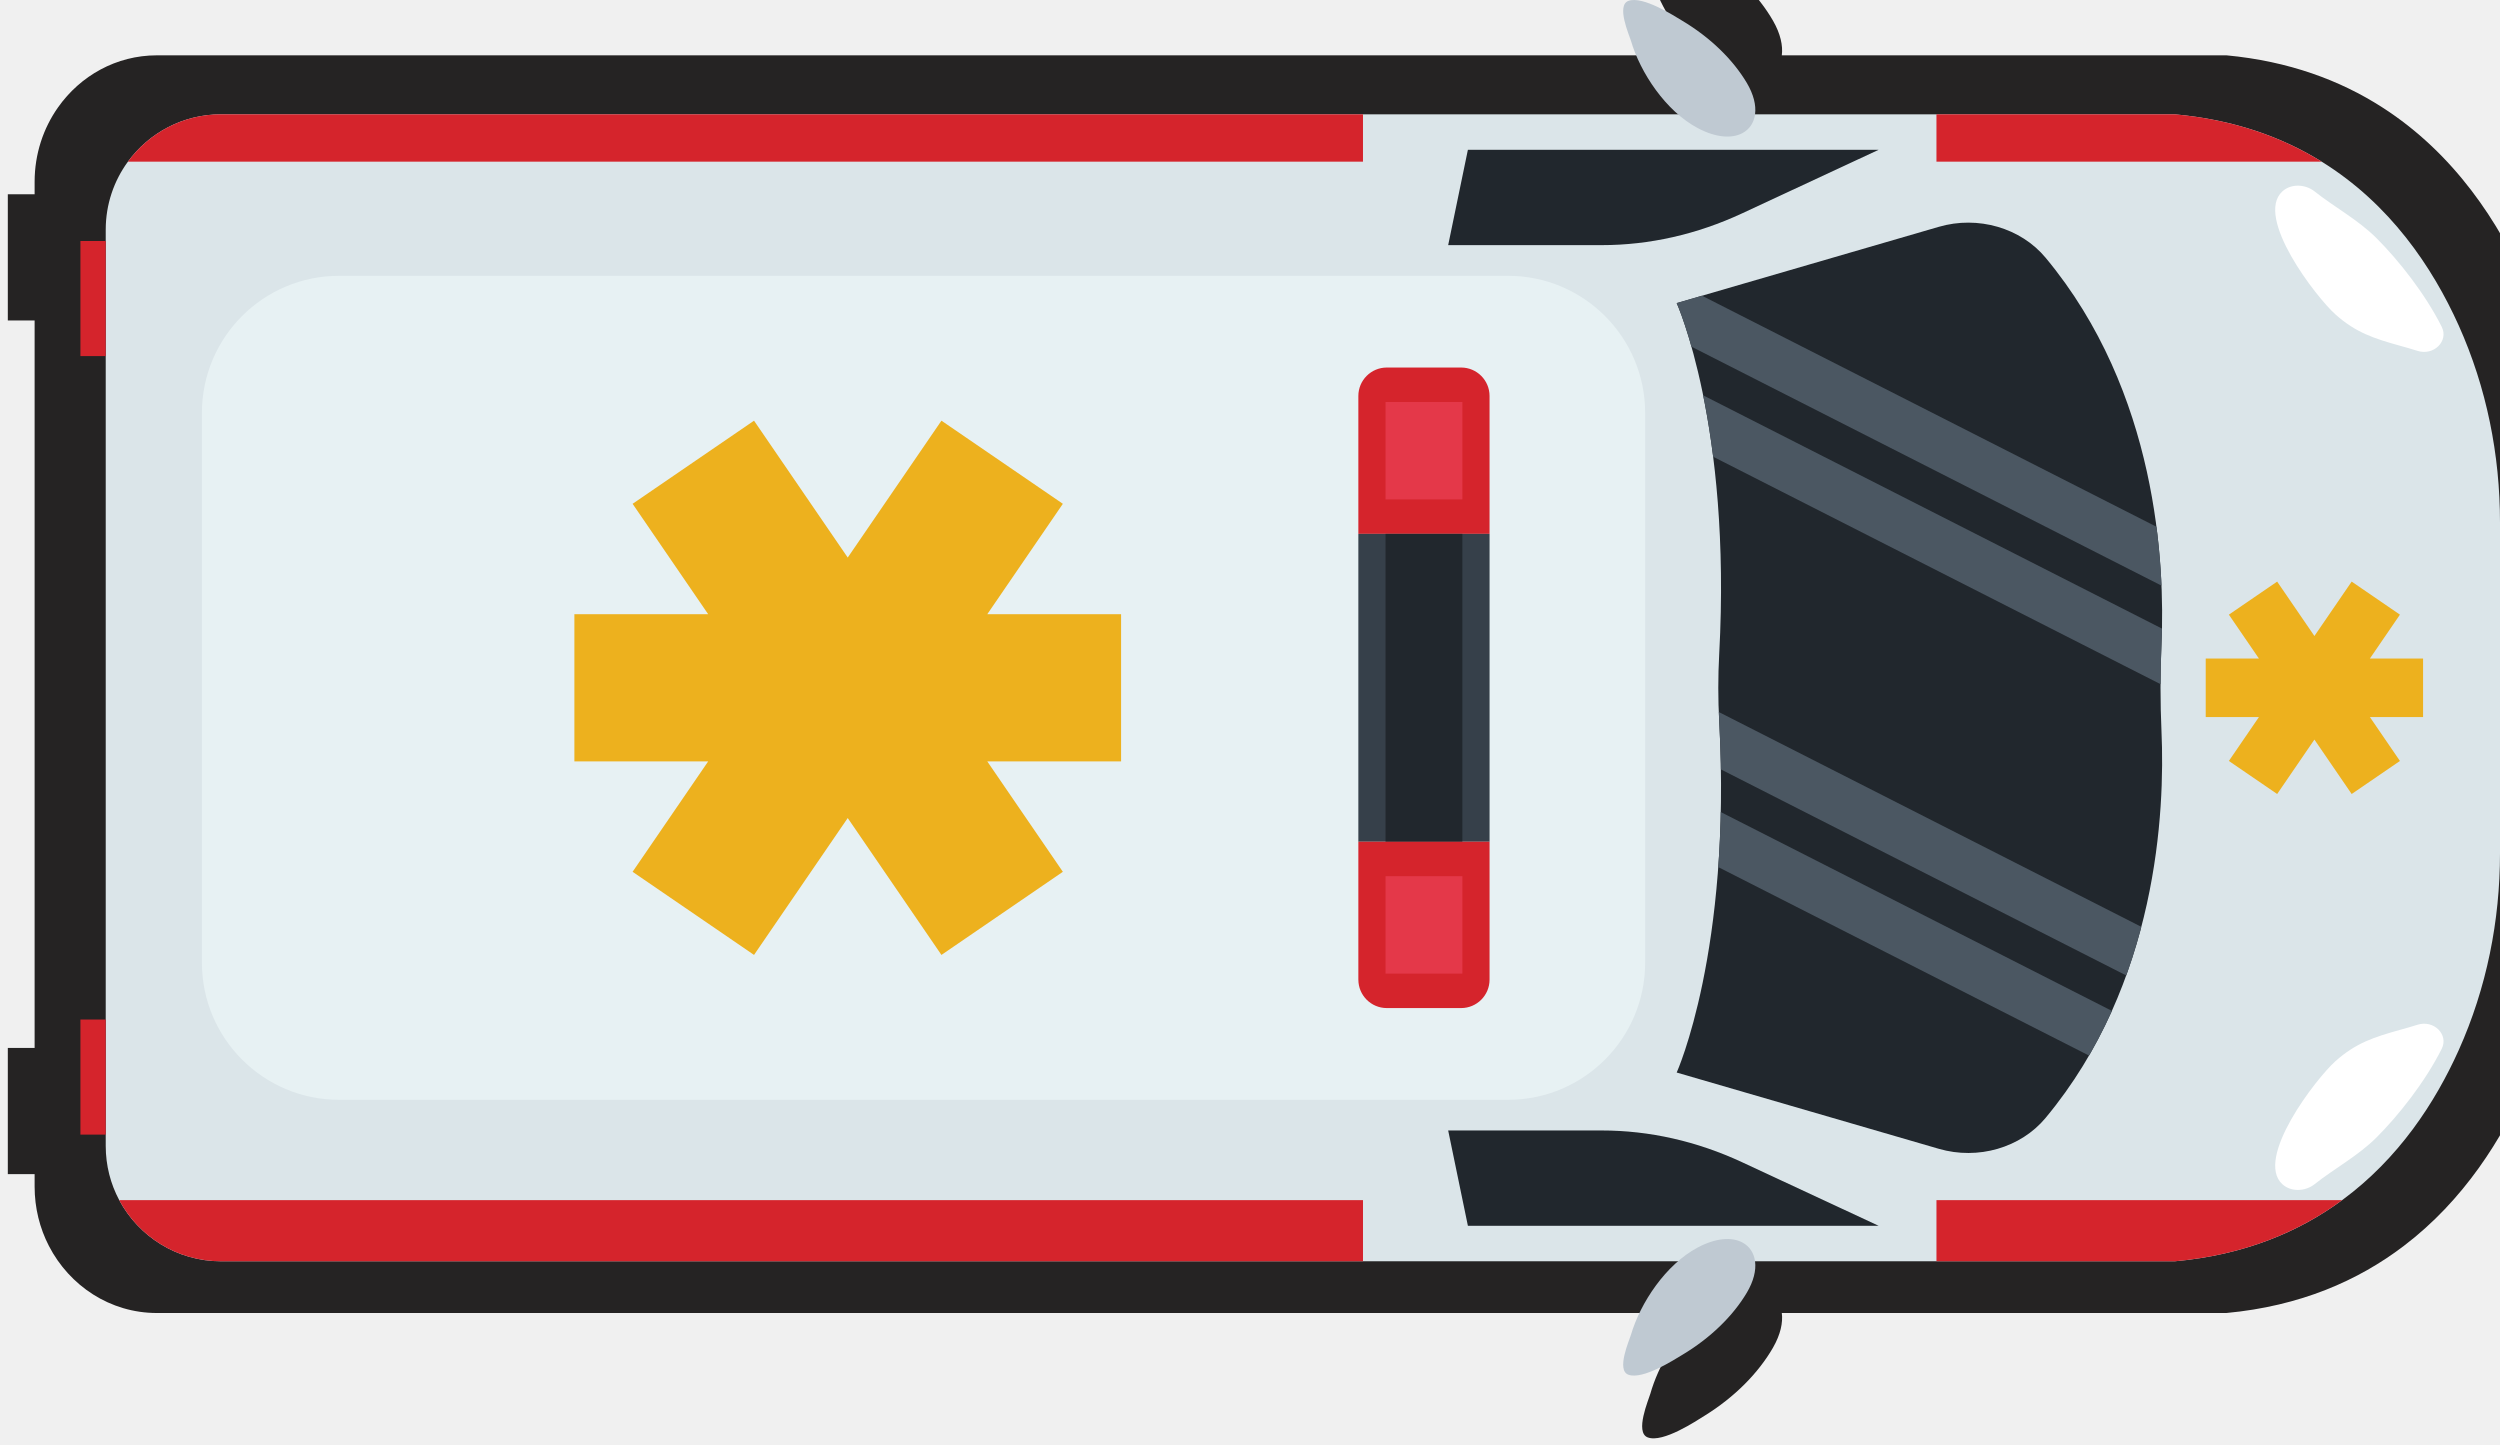
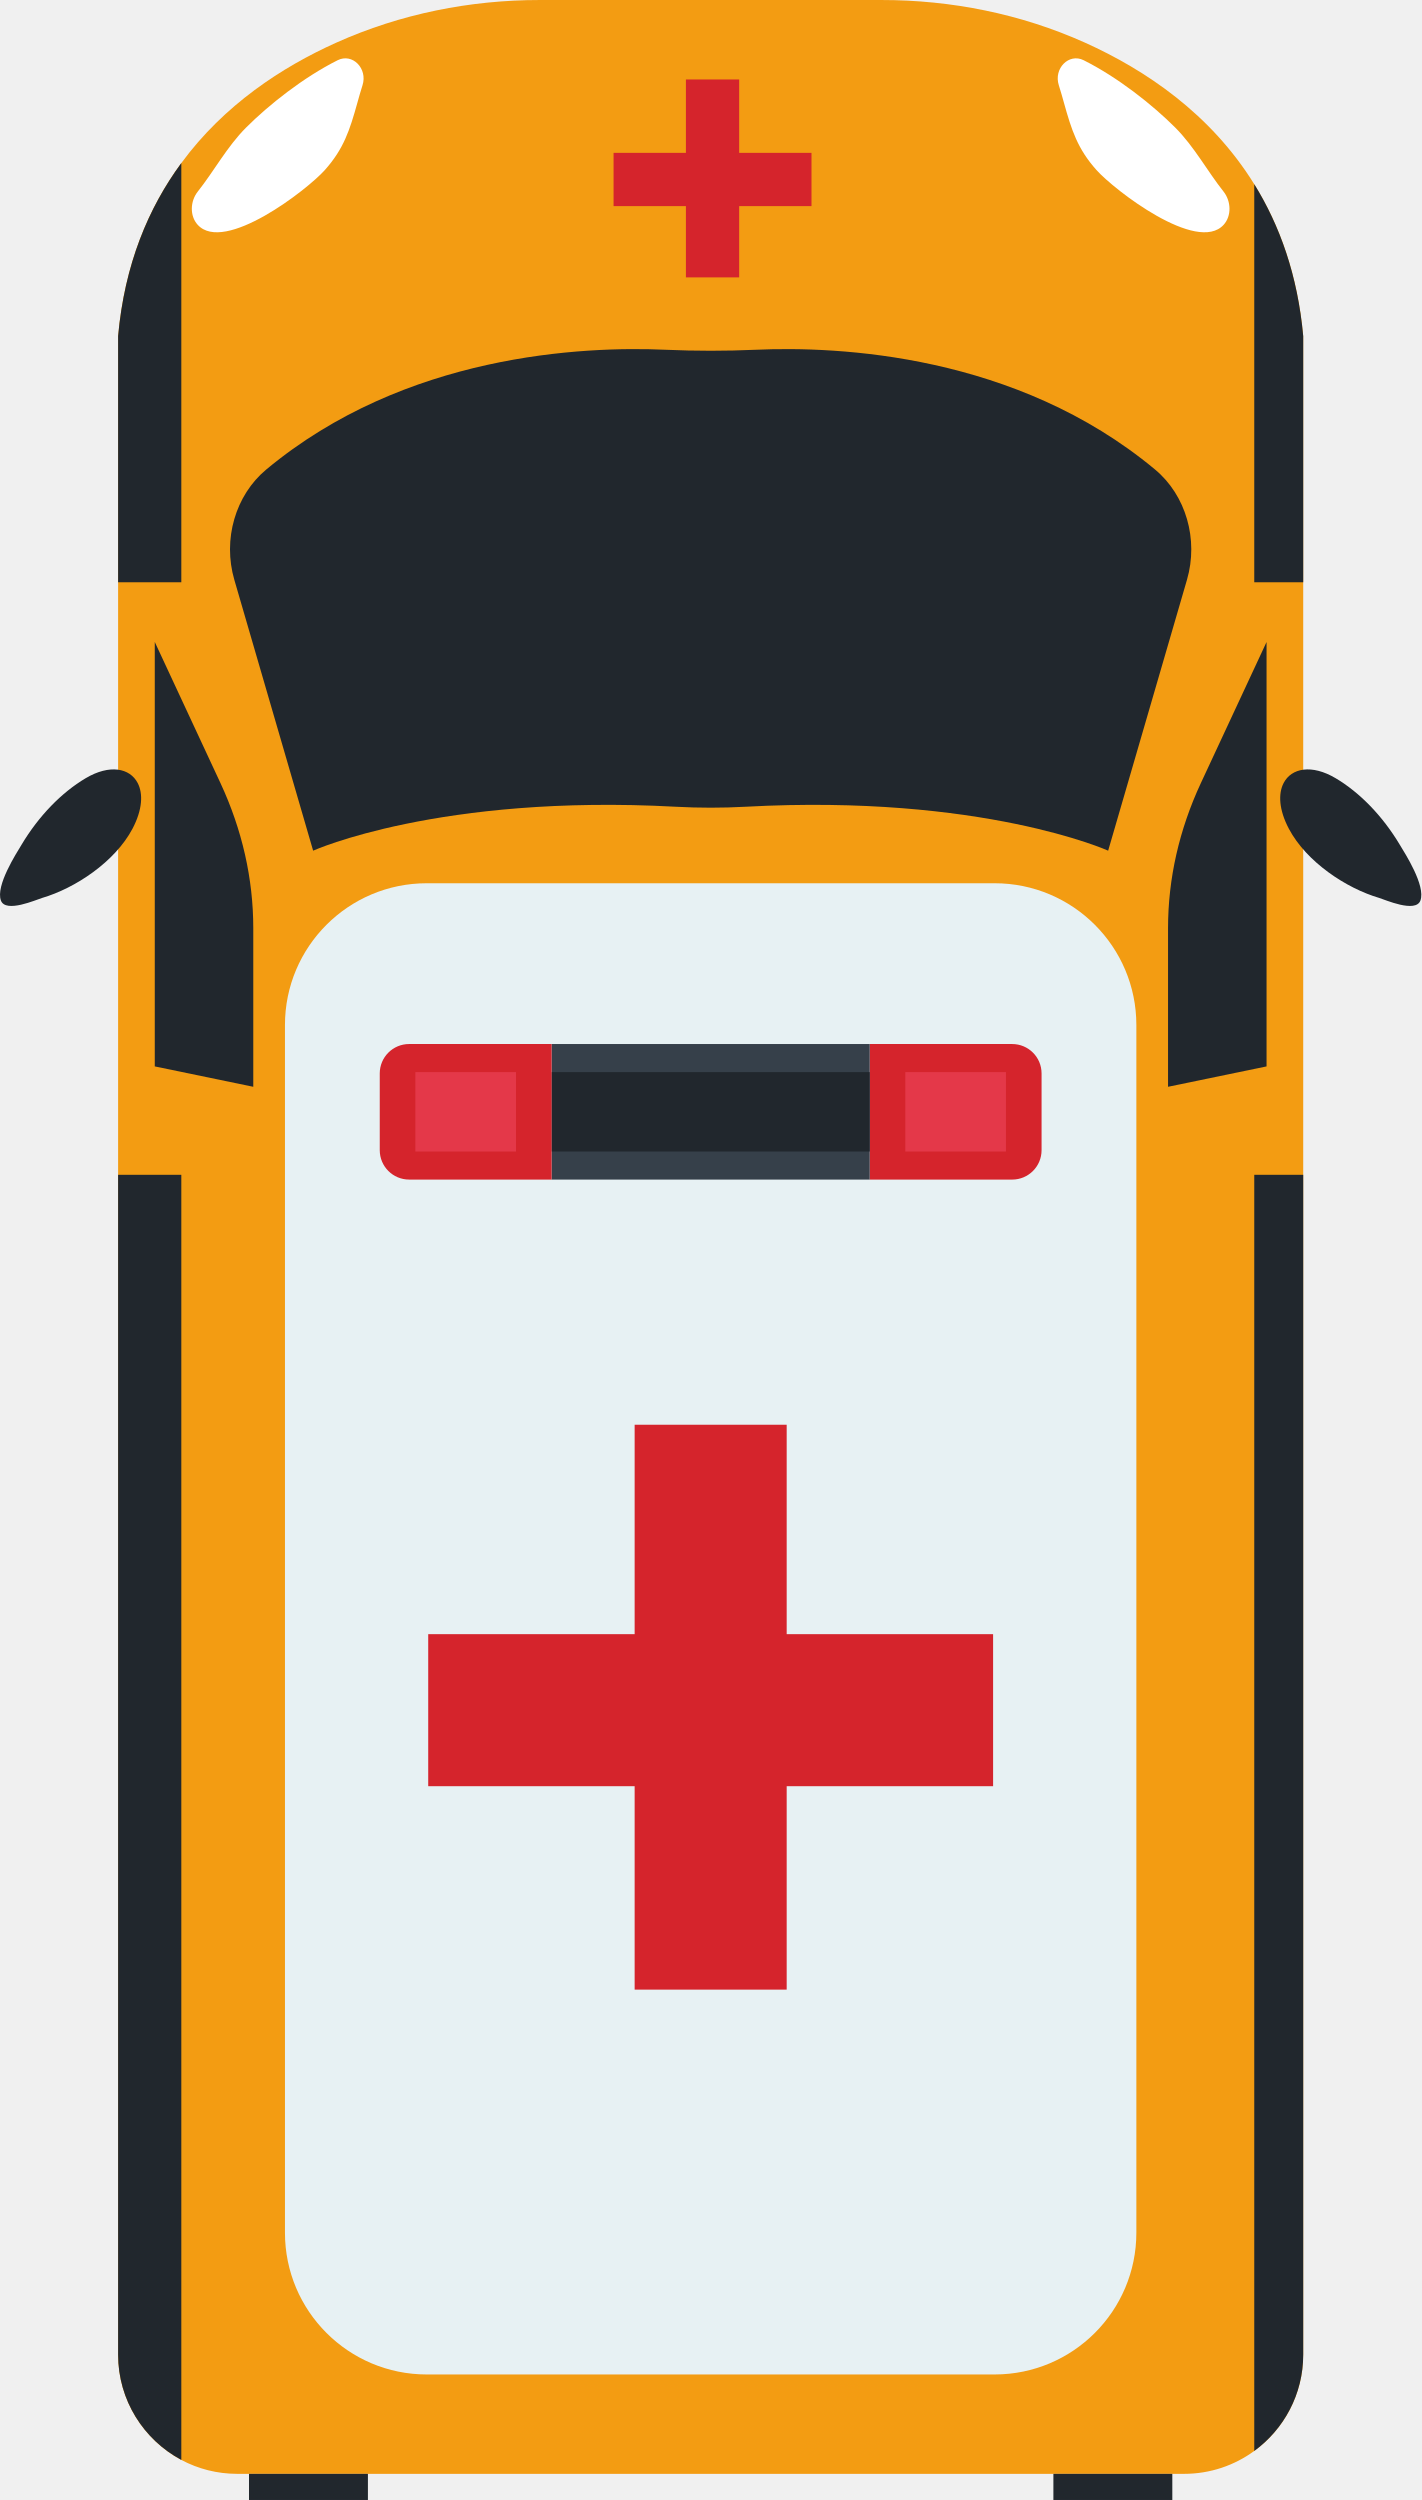
- <svg xmlns="http://www.w3.org/2000/svg" width="76.763mm" height="44.355mm" viewBox="0 0 271.995 157.162" id="svg4005" version="1.1">
+ <svg xmlns="http://www.w3.org/2000/svg" width="42.238mm" height="74.294mm" viewBox="0 0 149.662 263.245" id="svg4005" version="1.1">
  <defs id="defs4007">
    <clipPath clipPathUnits="userSpaceOnUse" id="clipPath3711">
      <path d="m 1323.94,2185.62 c -117.04,97.43 -267.1,103.94 -336.288,100.88 -25.363,-1.12 -50.754,-1.12 -76.113,0 -69.191,3.06 -219.25,-3.45 -336.289,-100.88 -26.008,-21.65 -36.812,-58.84 -26.898,-92.9 l 66.39,-228.18 c 0,0 106.035,47.83 305.461,37.01 19.567,-1.06 39.215,-1.06 58.781,0 199.426,10.82 305.466,-37.01 305.466,-37.01 l 66.39,228.18 c 9.91,34.07 -0.89,71.25 -26.9,92.9 z" id="path3713" />
    </clipPath>
  </defs>
-   <g id="layer1" transform="translate(-169.7169,-510.9239)">
-     <path d="m 362.626,657.526 c 0.806,-1.408 1.085,-2.699 0.948,-3.751 h 48.373 c 8.011,-0.747 14.326,-3.512 19.3,-7.299 6.503,-4.941 10.717,-11.635 13.43,-17.881 3.23,-7.449 4.761,-15.459 4.761,-23.508 v -39.45 c 0,-8.048 -1.531,-16.065 -4.761,-23.508 -3.032,-6.969 -7.928,-14.5 -15.787,-19.534 -4.568,-2.933 -10.15,-5.016 -16.943,-5.653 h -48.373 c 0.136,-1.052 -0.142,-2.343 -0.948,-3.751 -1.589,-2.767 -4.183,-5.402 -7.447,-7.418 -0.891,-0.551 -4.537,-3.002 -6.199,-2.361 -1.424,0.549 0.106,4.101 0.289,4.742 0.85,3.003 2.851,6.456 5.45,8.789 H 186.779 c -4.412,0 -8.324,2.227 -10.742,5.653 -1.608,2.278 -2.554,5.078 -2.554,8.111 v 1.35 h -2.916 v 13.73 h 2.916 v 79.146 h -2.916 v 13.73 h 2.916 v 1.35 c 0,2.34 0.56,4.537 1.554,6.464 2.242,4.342 6.661,7.299 11.742,7.299 H 354.719 c -2.599,2.334 -4.6,5.787 -5.45,8.79 -0.183,0.64 -1.712,4.193 -0.289,4.741 1.662,0.641 5.307,-1.811 6.199,-2.36 3.264,-2.018 5.858,-4.652 7.447,-7.419" style="fill:#252323;fill-opacity:1;fill-rule:nonzero;stroke:none;stroke-width:1.078" id="path3383" />
-     <path d="m 406.322,648.149 h -212.551 c -4.796,0 -8.968,-2.696 -11.084,-6.656 -0.939,-1.758 -1.467,-3.761 -1.467,-5.895 v -99.686 c 0,-2.766 0.894,-5.32 2.411,-7.397 2.283,-3.124 5.975,-5.155 10.14,-5.155 h 212.551 c 6.413,0.581 11.681,2.48 15.994,5.155 7.419,4.591 12.04,11.46 14.902,17.815 3.049,6.788 4.494,14.1 4.494,21.439 v 35.978 c 0,7.34 -1.445,14.645 -4.494,21.439 -2.561,5.696 -6.539,11.801 -12.678,16.308 -4.695,3.454 -10.656,5.975 -18.219,6.656" style="fill:#dbe5e9;fill-opacity:1;fill-rule:nonzero;stroke:none" id="path3691" />
-     <path d="m 374.11,527.22 h -44.689 l -2.146,10.373 h 16.699 c 5.204,0 10.371,-1.169 15.293,-3.462 l 14.844,-6.912" style="fill:#21272d;fill-opacity:1;fill-rule:nonzero;stroke:none" id="path3693" />
-     <path d="m 374.11,644.289 h -44.689 l -2.146,-10.373 h 16.699 c 5.204,0 10.371,1.169 15.293,3.461 l 14.844,6.911" style="fill:#21272d;fill-opacity:1;fill-rule:nonzero;stroke:none" id="path3695" />
-     <path d="m 418.039,531.742 c 0.945,-0.861 2.495,-0.791 3.504,0.01 2.124,1.69 4.732,3.082 6.732,5.081 2.388,2.384 5.293,6.043 7.098,9.651 0.776,1.553 -0.877,3.177 -2.64,2.611 -0.677,-0.217 -1.327,-0.396 -1.865,-0.546 -2.862,-0.797 -4.831,-1.431 -7.056,-3.415 -2.096,-1.869 -8.841,-10.597 -5.772,-13.393" style="fill:#ffffff;fill-opacity:1;fill-rule:nonzero;stroke:none" id="path3697" />
-     <path d="m 418.039,639.768 c 0.945,0.861 2.495,0.791 3.504,-0.01 2.124,-1.689 4.732,-3.081 6.732,-5.08 2.388,-2.385 5.293,-6.044 7.098,-9.652 0.776,-1.552 -0.877,-3.176 -2.64,-2.611 -0.677,0.217 -1.327,0.396 -1.865,0.546 -2.862,0.797 -4.831,1.431 -7.056,3.415 -2.096,1.869 -8.841,10.598 -5.772,13.393" style="fill:#ffffff;fill-opacity:1;fill-rule:nonzero;stroke:none" id="path3699" />
-     <path d="m 359.264,525.42 c 1.577,-0.822 2.001,-2.953 0.5,-5.481 -1.5,-2.523 -3.947,-4.926 -7.03,-6.766 -0.841,-0.502 -4.282,-2.737 -5.851,-2.153 -1.344,0.5 0.1,3.74 0.273,4.324 1.024,3.493 3.8,7.679 7.282,9.522 2.005,1.062 3.706,1.137 4.826,0.554" style="fill:#bfc9d2;fill-opacity:1;fill-rule:nonzero;stroke:none" id="path3701" />
-     <path d="m 359.264,646.091 c 1.577,0.821 2.001,2.951 0.5,5.48 -1.5,2.524 -3.947,4.926 -7.03,6.766 -0.841,0.501 -4.282,2.737 -5.851,2.152 -1.344,-0.5 0.1,-3.74 0.273,-4.324 1.024,-3.494 3.8,-7.679 7.282,-9.523 2.005,-1.061 3.706,-1.137 4.826,-0.552" style="fill:#bfc9d2;fill-opacity:1;fill-rule:nonzero;stroke:none" id="path3703" />
-     <path d="m 392.273,632.548 c 12.179,-14.63 12.992,-33.388 12.61,-42.036 -0.14,-3.17 -0.14,-6.344 0,-9.514 0.383,-8.649 -0.431,-27.406 -12.61,-42.036 -2.706,-3.251 -7.355,-4.601 -11.613,-3.362 l -28.523,8.299 c 0,0 5.979,13.254 4.626,38.183 -0.133,2.446 -0.133,4.902 0,7.348 1.353,24.928 -4.626,38.183 -4.626,38.183 l 28.523,8.299 c 4.259,1.239 8.906,-0.111 11.613,-3.362" style="fill:#21272d;fill-opacity:1;fill-rule:nonzero;stroke:none" id="path3705" />
-     <g transform="matrix(0,0.125,0.125,0,119.0704,467.0557)" id="g3707">
-       <g id="g3709" clip-path="url(#clipPath3711)">
-         <path d="m 635.438,1843.47 h -49.012 l 236.226,464.67 h 49.012 L 635.438,1843.47" style="fill:#4b5762;fill-opacity:1;fill-rule:nonzero;stroke:none" id="path3715" />
-         <path d="m 721.633,1843.47 h -49.016 l 236.227,464.67 h 49.011 L 721.633,1843.47" style="fill:#4b5762;fill-opacity:1;fill-rule:nonzero;stroke:none" id="path3717" />
-         <path d="m 990.348,1843.47 h -49.016 l 236.228,464.67 h 49.01 L 990.348,1843.47" style="fill:#4b5762;fill-opacity:1;fill-rule:nonzero;stroke:none" id="path3719" />
-         <path d="m 1076.54,1843.47 h -49.01 l 236.22,464.67 h 49.01 l -236.22,-464.67" style="fill:#4b5762;fill-opacity:1;fill-rule:nonzero;stroke:none" id="path3721" />
-       </g>
+   <g id="layer1" transform="translate(-235.2581,-454.1327)">
+     <path d="m 247.695,489.523 v 212.551 c 0,4.796 2.696,8.968 6.656,11.084 1.758,0.939 3.761,1.467 5.895,1.467 h 99.686 c 2.766,0 5.32,-0.894 7.397,-2.411 3.124,-2.283 5.155,-5.975 5.155,-10.14 v -212.551 c -0.581,-6.413 -2.48,-11.681 -5.155,-15.994 -4.591,-7.419 -11.46,-12.04 -17.815,-14.902 -6.788,-3.049 -14.1,-4.494 -21.439,-4.494 h -35.978 c -7.34,0 -14.645,1.445 -21.439,4.494 -5.696,2.561 -11.801,6.539 -16.308,12.678 -3.454,4.695 -5.975,10.656 -6.656,18.219" style="fill:#f39c12;fill-opacity:1;fill-rule:nonzero;stroke:none" id="path3691" />
+     <path d="m 368.624,521.734 v 44.689 l -10.373,2.146 v -16.699 c 0,-5.204 1.169,-10.371 3.462,-15.293 l 6.912,-14.844" style="fill:#21272d;fill-opacity:1;fill-rule:nonzero;stroke:none" id="path3693" />
+     <path d="m 251.555,521.734 v 44.689 l 10.373,2.146 V 551.87 c 0,-5.204 -1.169,-10.371 -3.461,-15.293 l -6.911,-14.844" style="fill:#21272d;fill-opacity:1;fill-rule:nonzero;stroke:none" id="path3695" />
+     <path d="m 364.103,477.805 c 0.861,-0.945 0.791,-2.495 -0.01,-3.504 -1.69,-2.124 -3.082,-4.732 -5.081,-6.732 -2.384,-2.388 -6.043,-5.293 -9.651,-7.098 -1.553,-0.776 -3.177,0.877 -2.611,2.64 0.217,0.677 0.396,1.327 0.546,1.865 0.797,2.862 1.431,4.831 3.415,7.056 1.869,2.096 10.597,8.841 13.393,5.772" style="fill:#ffffff;fill-opacity:1;fill-rule:nonzero;stroke:none" id="path3697" />
+     <path d="m 256.076,477.805 c -0.861,-0.945 -0.791,-2.495 0.01,-3.504 1.689,-2.124 3.081,-4.732 5.08,-6.732 2.385,-2.388 6.044,-5.293 9.652,-7.098 1.552,-0.776 3.176,0.877 2.611,2.64 -0.217,0.677 -0.396,1.327 -0.546,1.865 -0.797,2.862 -1.431,4.831 -3.415,7.056 -1.869,2.096 -10.598,8.841 -13.393,5.772" style="fill:#ffffff;fill-opacity:1;fill-rule:nonzero;stroke:none" id="path3699" />
+     <path d="m 370.424,536.58 c 0.822,-1.577 2.953,-2.001 5.481,-0.5 2.523,1.5 4.926,3.947 6.766,7.03 0.502,0.841 2.737,4.282 2.153,5.851 -0.5,1.344 -3.74,-0.1 -4.324,-0.273 -3.493,-1.024 -7.679,-3.8 -9.522,-7.282 -1.062,-2.005 -1.137,-3.706 -0.554,-4.826" style="fill:#21272d;fill-opacity:1;fill-rule:nonzero;stroke:none" id="path3701" />
+     <path d="m 249.754,536.58 c -0.821,-1.577 -2.951,-2.001 -5.48,-0.5 -2.524,1.5 -4.926,3.947 -6.766,7.03 -0.501,0.841 -2.737,4.282 -2.152,5.851 0.5,1.344 3.74,-0.1 4.324,-0.273 3.494,-1.024 7.679,-3.8 9.523,-7.282 1.061,-2.005 1.137,-3.706 0.552,-4.826" style="fill:#21272d;fill-opacity:1;fill-rule:nonzero;stroke:none" id="path3703" />
+     <path d="m 263.296,503.571 c 14.63,-12.179 33.388,-12.992 42.036,-12.61 3.17,0.14 6.344,0.14 9.514,0 8.649,-0.383 27.406,0.431 42.036,12.61 3.251,2.706 4.601,7.355 3.362,11.613 l -8.299,28.523 c 0,0 -13.254,-5.979 -38.183,-4.626 -2.446,0.133 -4.902,0.133 -7.348,0 -24.928,-1.353 -38.183,4.626 -38.183,4.626 l -8.299,-28.523 c -1.239,-4.259 0.111,-8.906 3.362,-11.613" style="fill:#21272d;fill-opacity:1;fill-rule:nonzero;stroke:none" id="path3705" />
+     <path d="m 367.329,473.529 v 41.916 h 5.155 v -25.922 c -0.581,-6.412 -2.48,-11.681 -5.155,-15.994" style="fill:#21272d;fill-opacity:1;fill-rule:nonzero;stroke:none" id="path3723" />
+     <path d="m 367.329,577.836 v 134.378 c 3.124,-2.283 5.155,-5.975 5.155,-10.14 V 577.836 h -5.155" style="fill:#21272d;fill-opacity:1;fill-rule:nonzero;stroke:none" id="path3725" />
+     <path d="m 247.695,489.523 v 25.922 h 6.656 v -44.141 c -3.454,4.695 -5.975,10.656 -6.656,18.219" style="fill:#21272d;fill-opacity:1;fill-rule:nonzero;stroke:none" id="path3727" />
+     <path d="M 247.695,577.836 V 702.074 c 0,4.796 2.696,8.968 6.656,11.084 V 577.836 h -6.656" style="fill:#21272d;fill-opacity:1;fill-rule:nonzero;stroke:none" id="path3729" />
+     <path d="m 280.194,704.16 h 59.792 c 8.245,0 14.929,-6.684 14.929,-14.929 v -127.165 c 0,-8.245 -6.684,-14.929 -14.929,-14.929 h -59.792 c -8.246,0 -14.93,6.684 -14.93,14.929 v 127.165 c 0,8.245 6.684,14.929 14.93,14.929" style="fill:#e7f1f3;fill-opacity:1;fill-rule:nonzero;stroke:none" id="path3731" />
+     <path d="m 326.836,578.341 h 15.003 c 1.709,0 3.095,-1.386 3.095,-3.096 v -8.082 c 0,-1.71 -1.386,-3.096 -3.095,-3.096 h -15.003 v 14.275" style="fill:#d5242c;fill-opacity:1;fill-rule:nonzero;stroke:none" id="path3737" />
+     <path d="m 326.836,578.341 h -33.494 v -14.275 h 33.494 z" style="fill:#36404a;fill-opacity:1;fill-rule:nonzero;stroke:none" id="path3739" />
+     <path d="m 326.836,575.384 h -33.494 v -8.36 h 33.494 z" style="fill:#21272d;fill-opacity:1;fill-rule:nonzero;stroke:none" id="path3741" />
+     <path d="m 341.184,575.384 h -10.598 v -8.36 h 10.598 z" style="fill:#e43849;fill-opacity:1;fill-rule:nonzero;stroke:none" id="path3743" />
+     <path d="m 278.34,578.341 h 15.002 v -14.275 h -15.002 c -1.71,0 -3.095,1.386 -3.095,3.096 v 8.082 c 0,1.71 1.385,3.096 3.095,3.096" style="fill:#d5242c;fill-opacity:1;fill-rule:nonzero;stroke:none" id="path3745" />
+     <path d="m 289.592,575.384 h -10.598 v -8.36 h 10.598 z" style="fill:#e43849;fill-opacity:1;fill-rule:nonzero;stroke:none" id="path3747" />
+     <path d="m 358.701,717.377 h -12.522 v -2.752 h 12.522 z" style="fill:#21272d;fill-opacity:1;fill-rule:nonzero;stroke:none" id="path3749" />
+     <path d="m 273.999,717.377 h -12.521 v -2.752 h 12.521 z" style="fill:#21272d;fill-opacity:1;fill-rule:nonzero;stroke:none" id="path3751" />
+     <g id="g4676" transform="translate(-12.4472)">
+       <rect y="604.155" x="314.532" height="59.481" width="16.009" id="rect4649" style="fill:#d5242c;fill-opacity:1;stroke-width:1.007" />
+       <rect transform="rotate(-90)" y="292.796" x="-642.216" height="59.481" width="16.009" id="rect4649-3" style="fill:#d5242c;fill-opacity:1;stroke-width:1.007" />
    </g>
-     <path d="m 422.315,528.515 h -41.916 v -5.155 h 25.922 c 6.412,0.581 11.681,2.48 15.994,5.155" style="fill:#d5242c;fill-opacity:1;fill-rule:nonzero;stroke:none" id="path3723" />
-     <path d="M 318.008,528.515 H 183.63 c 2.283,-3.124 5.975,-5.155 10.14,-5.155 h 124.237 v 5.155" style="fill:#d5242c;fill-opacity:1;fill-rule:nonzero;stroke:none" id="path3725" />
-     <path d="m 406.322,648.149 h -25.922 v -6.656 h 44.141 c -4.695,3.454 -10.656,5.975 -18.219,6.656" style="fill:#d5242c;fill-opacity:1;fill-rule:nonzero;stroke:none" id="path3727" />
-     <path d="M 318.008,648.149 H 193.771 c -4.796,0 -8.968,-2.696 -11.084,-6.656 h 135.321 v 6.656" style="fill:#d5242c;fill-opacity:1;fill-rule:nonzero;stroke:none" id="path3729" />
-     <path d="m 191.684,615.651 v -59.792 c 0,-8.245 6.684,-14.929 14.929,-14.929 h 127.165 c 8.245,0 14.929,6.684 14.929,14.929 v 59.792 c 0,8.246 -6.684,14.93 -14.929,14.93 h -127.165 c -8.245,0 -14.929,-6.684 -14.929,-14.93" style="fill:#e7f1f3;fill-opacity:1;fill-rule:nonzero;stroke:none" id="path3731" />
-     <path d="m 272.144,614.817 13.21,-9.044 -8.225,-12.014 h 14.56 v -16.009 h -14.56 l 8.225,-12.014 -13.21,-9.044 -10.196,14.893 -10.195,-14.893 -13.211,9.044 8.225,12.014 h -14.559 v 16.009 h 14.559 l -8.225,12.014 13.211,9.044 10.195,-14.893 10.196,14.893" style="fill:#edb11e;fill-opacity:1;fill-rule:nonzero;stroke:none" id="path3733" />
-     <path d="m 425.574,597.309 5.251,-3.595 -3.269,-4.777 5.787,0 v -6.365 l -5.787,0 3.269,-4.776 -5.251,-3.596 -4.054,5.92 -4.053,-5.92 -5.253,3.596 3.27,4.776 h -5.789 v 6.365 h 5.789 l -3.27,4.777 5.253,3.595 4.053,-5.921 4.054,5.921" style="fill:#edb11e;fill-opacity:1;fill-rule:nonzero;stroke:none" id="path3735" />
-     <path d="m 317.503,569.008 v -15.003 c 0,-1.709 1.386,-3.095 3.096,-3.095 h 8.082 c 1.71,0 3.096,1.386 3.096,3.095 v 15.003 h -14.275" style="fill:#d5242c;fill-opacity:1;fill-rule:nonzero;stroke:none" id="path3737" />
-     <path d="m 317.503,569.008 v 33.494 h 14.275 v -33.494 z" style="fill:#36404a;fill-opacity:1;fill-rule:nonzero;stroke:none" id="path3739" />
-     <path d="m 320.46,569.008 v 33.494 h 8.36 v -33.494 z" style="fill:#21272d;fill-opacity:1;fill-rule:nonzero;stroke:none" id="path3741" />
-     <path d="m 320.46,554.66 v 10.598 h 8.36 v -10.598 z" style="fill:#e43849;fill-opacity:1;fill-rule:nonzero;stroke:none" id="path3743" />
-     <path d="m 317.503,617.504 v -15.002 h 14.275 v 15.002 c 0,1.71 -1.386,3.095 -3.096,3.095 h -8.082 c -1.71,0 -3.096,-1.385 -3.096,-3.095" style="fill:#d5242c;fill-opacity:1;fill-rule:nonzero;stroke:none" id="path3745" />
-     <path d="m 320.46,606.252 v 10.598 h 8.36 v -10.598 z" style="fill:#e43849;fill-opacity:1;fill-rule:nonzero;stroke:none" id="path3747" />
-     <path d="m 178.467,537.143 v 12.522 h 2.752 v -12.522 z" style="fill:#d5242c;fill-opacity:1;fill-rule:nonzero;stroke:none" id="path3749" />
-     <path d="m 178.467,621.846 v 12.521 h 2.752 v -12.521 z" style="fill:#d5242c;fill-opacity:1;fill-rule:nonzero;stroke:none" id="path3751" />
+     <g id="g4676-3" transform="matrix(0.3503769,0,0,0.3503769,197.2777,250.8182)">
+       <rect y="604.155" x="314.532" height="59.481" width="16.009" id="rect4649-2" style="fill:#d5242c;fill-opacity:1;stroke-width:1.007" />
+       <rect transform="rotate(-90)" y="292.796" x="-642.216" height="59.481" width="16.009" id="rect4649-3-6" style="fill:#d5242c;fill-opacity:1;stroke-width:1.007" />
+     </g>
  </g>
</svg>
